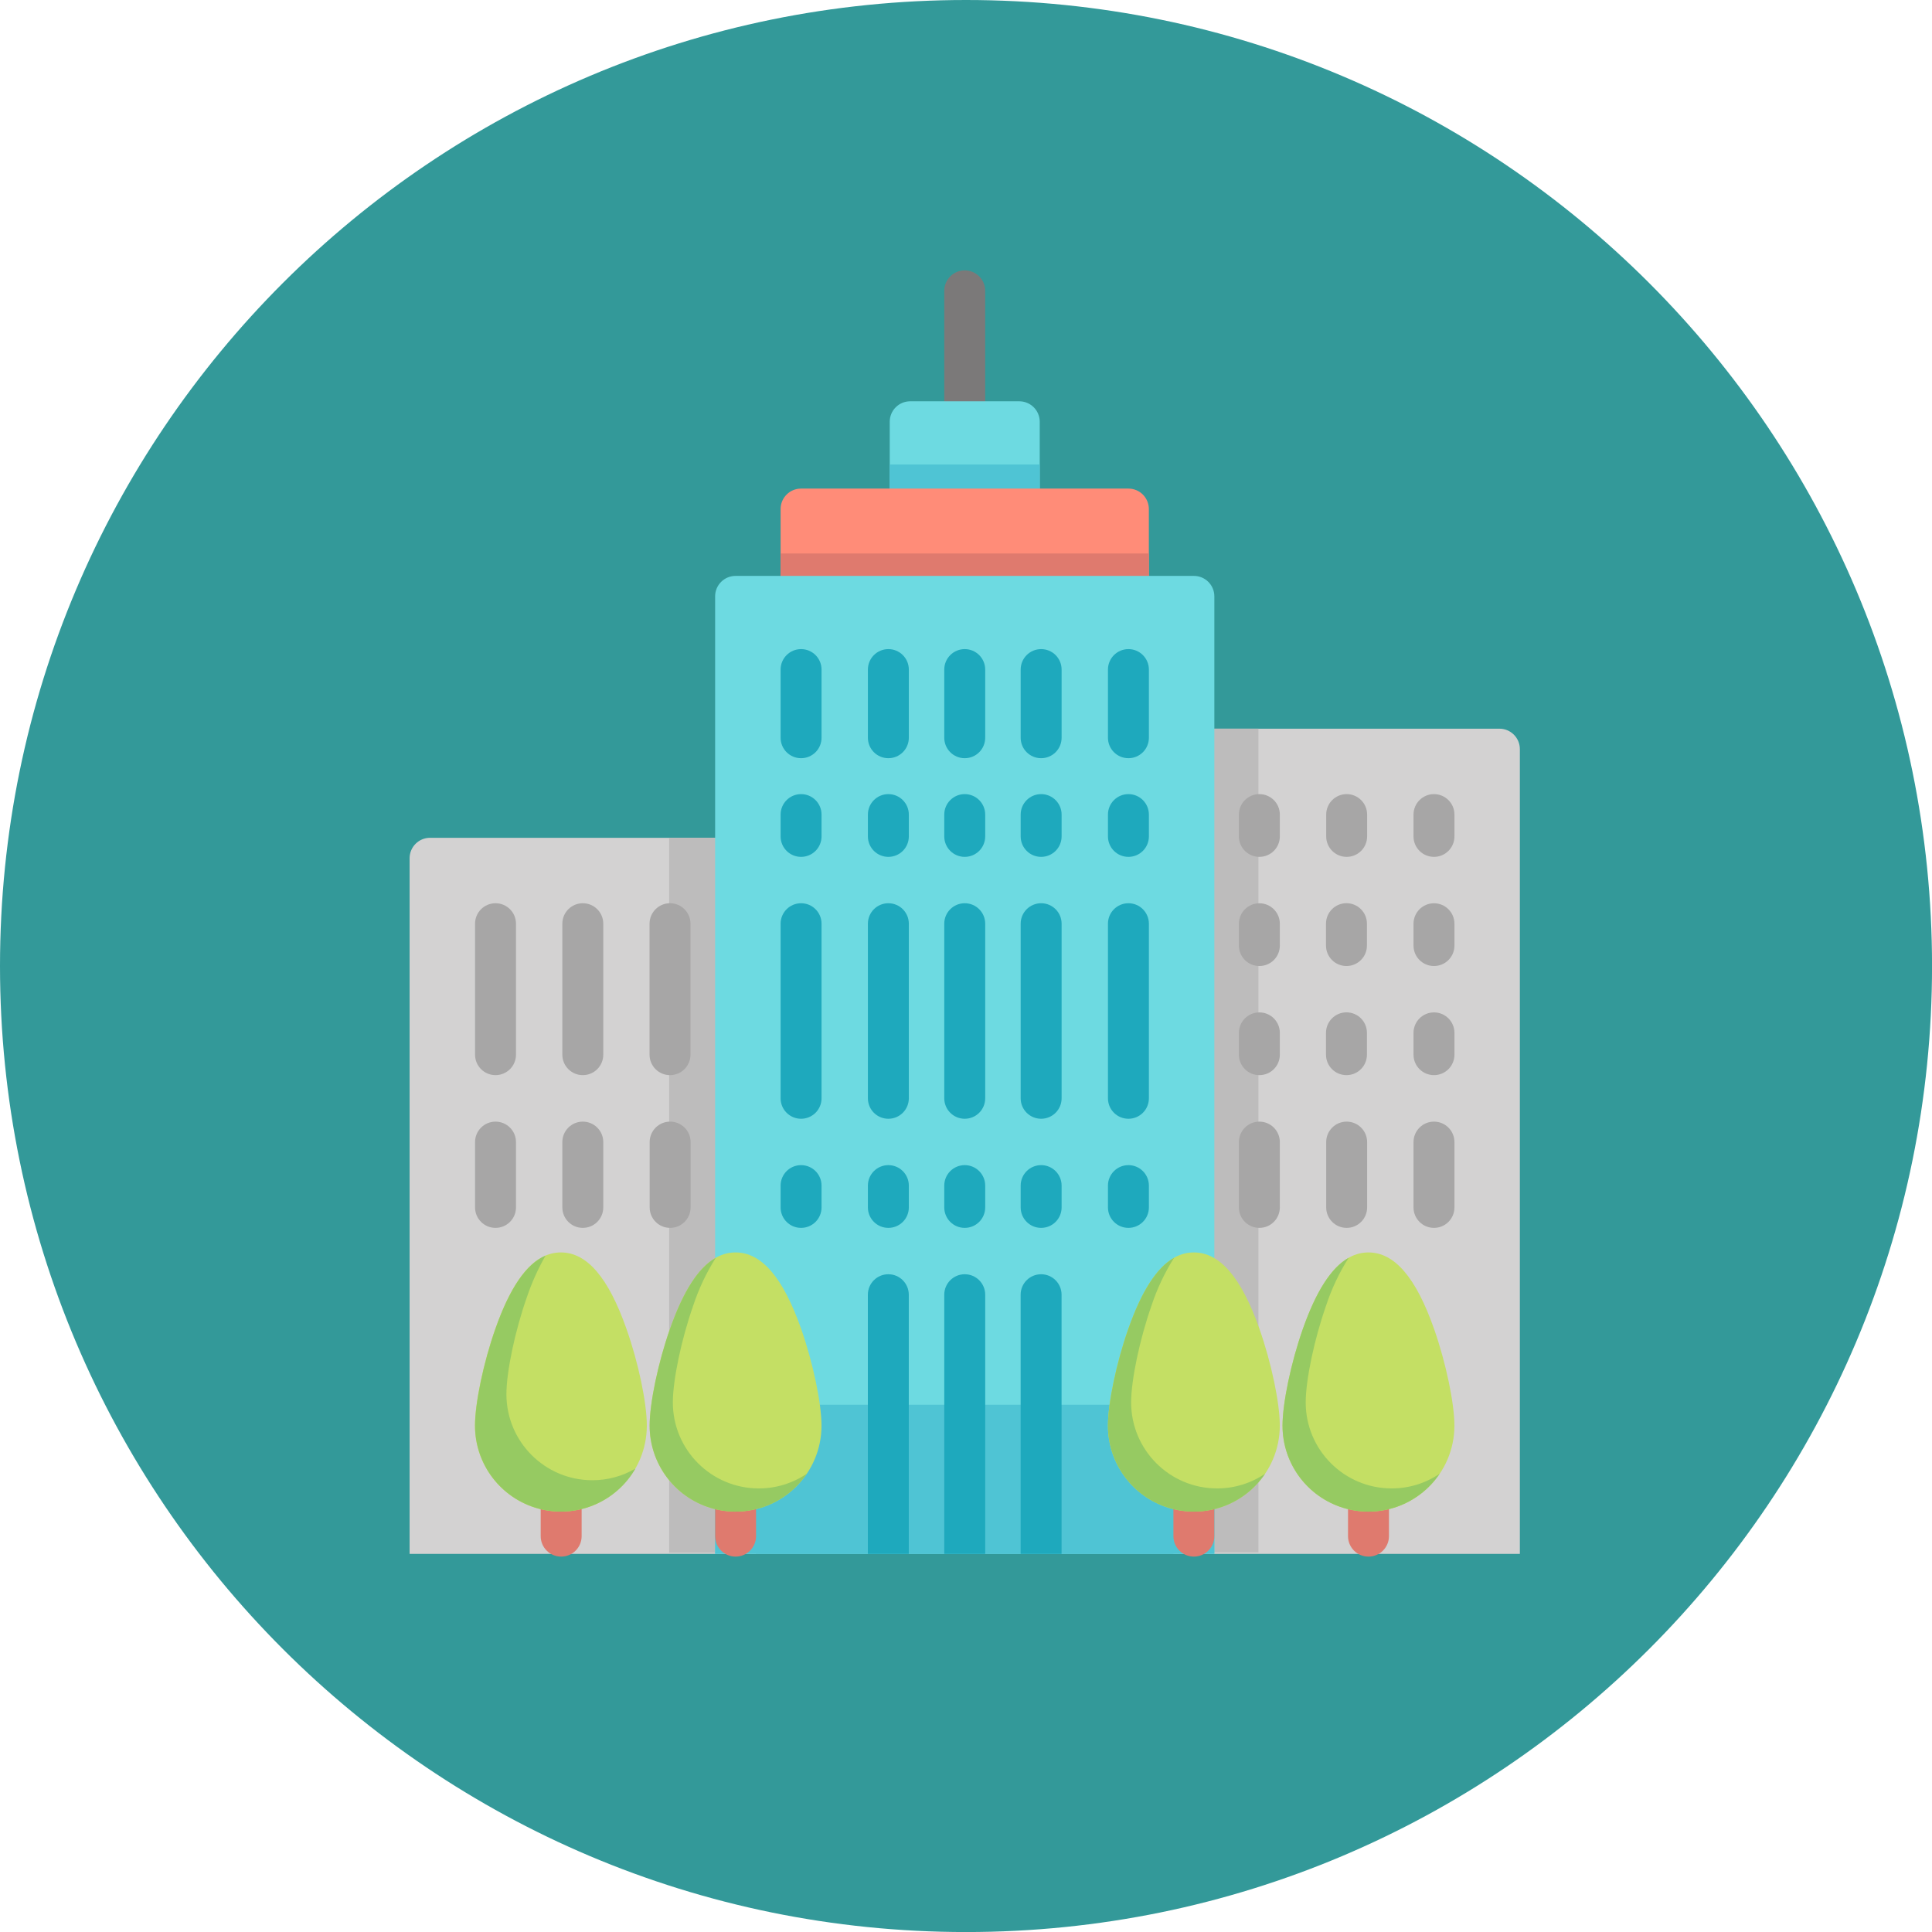
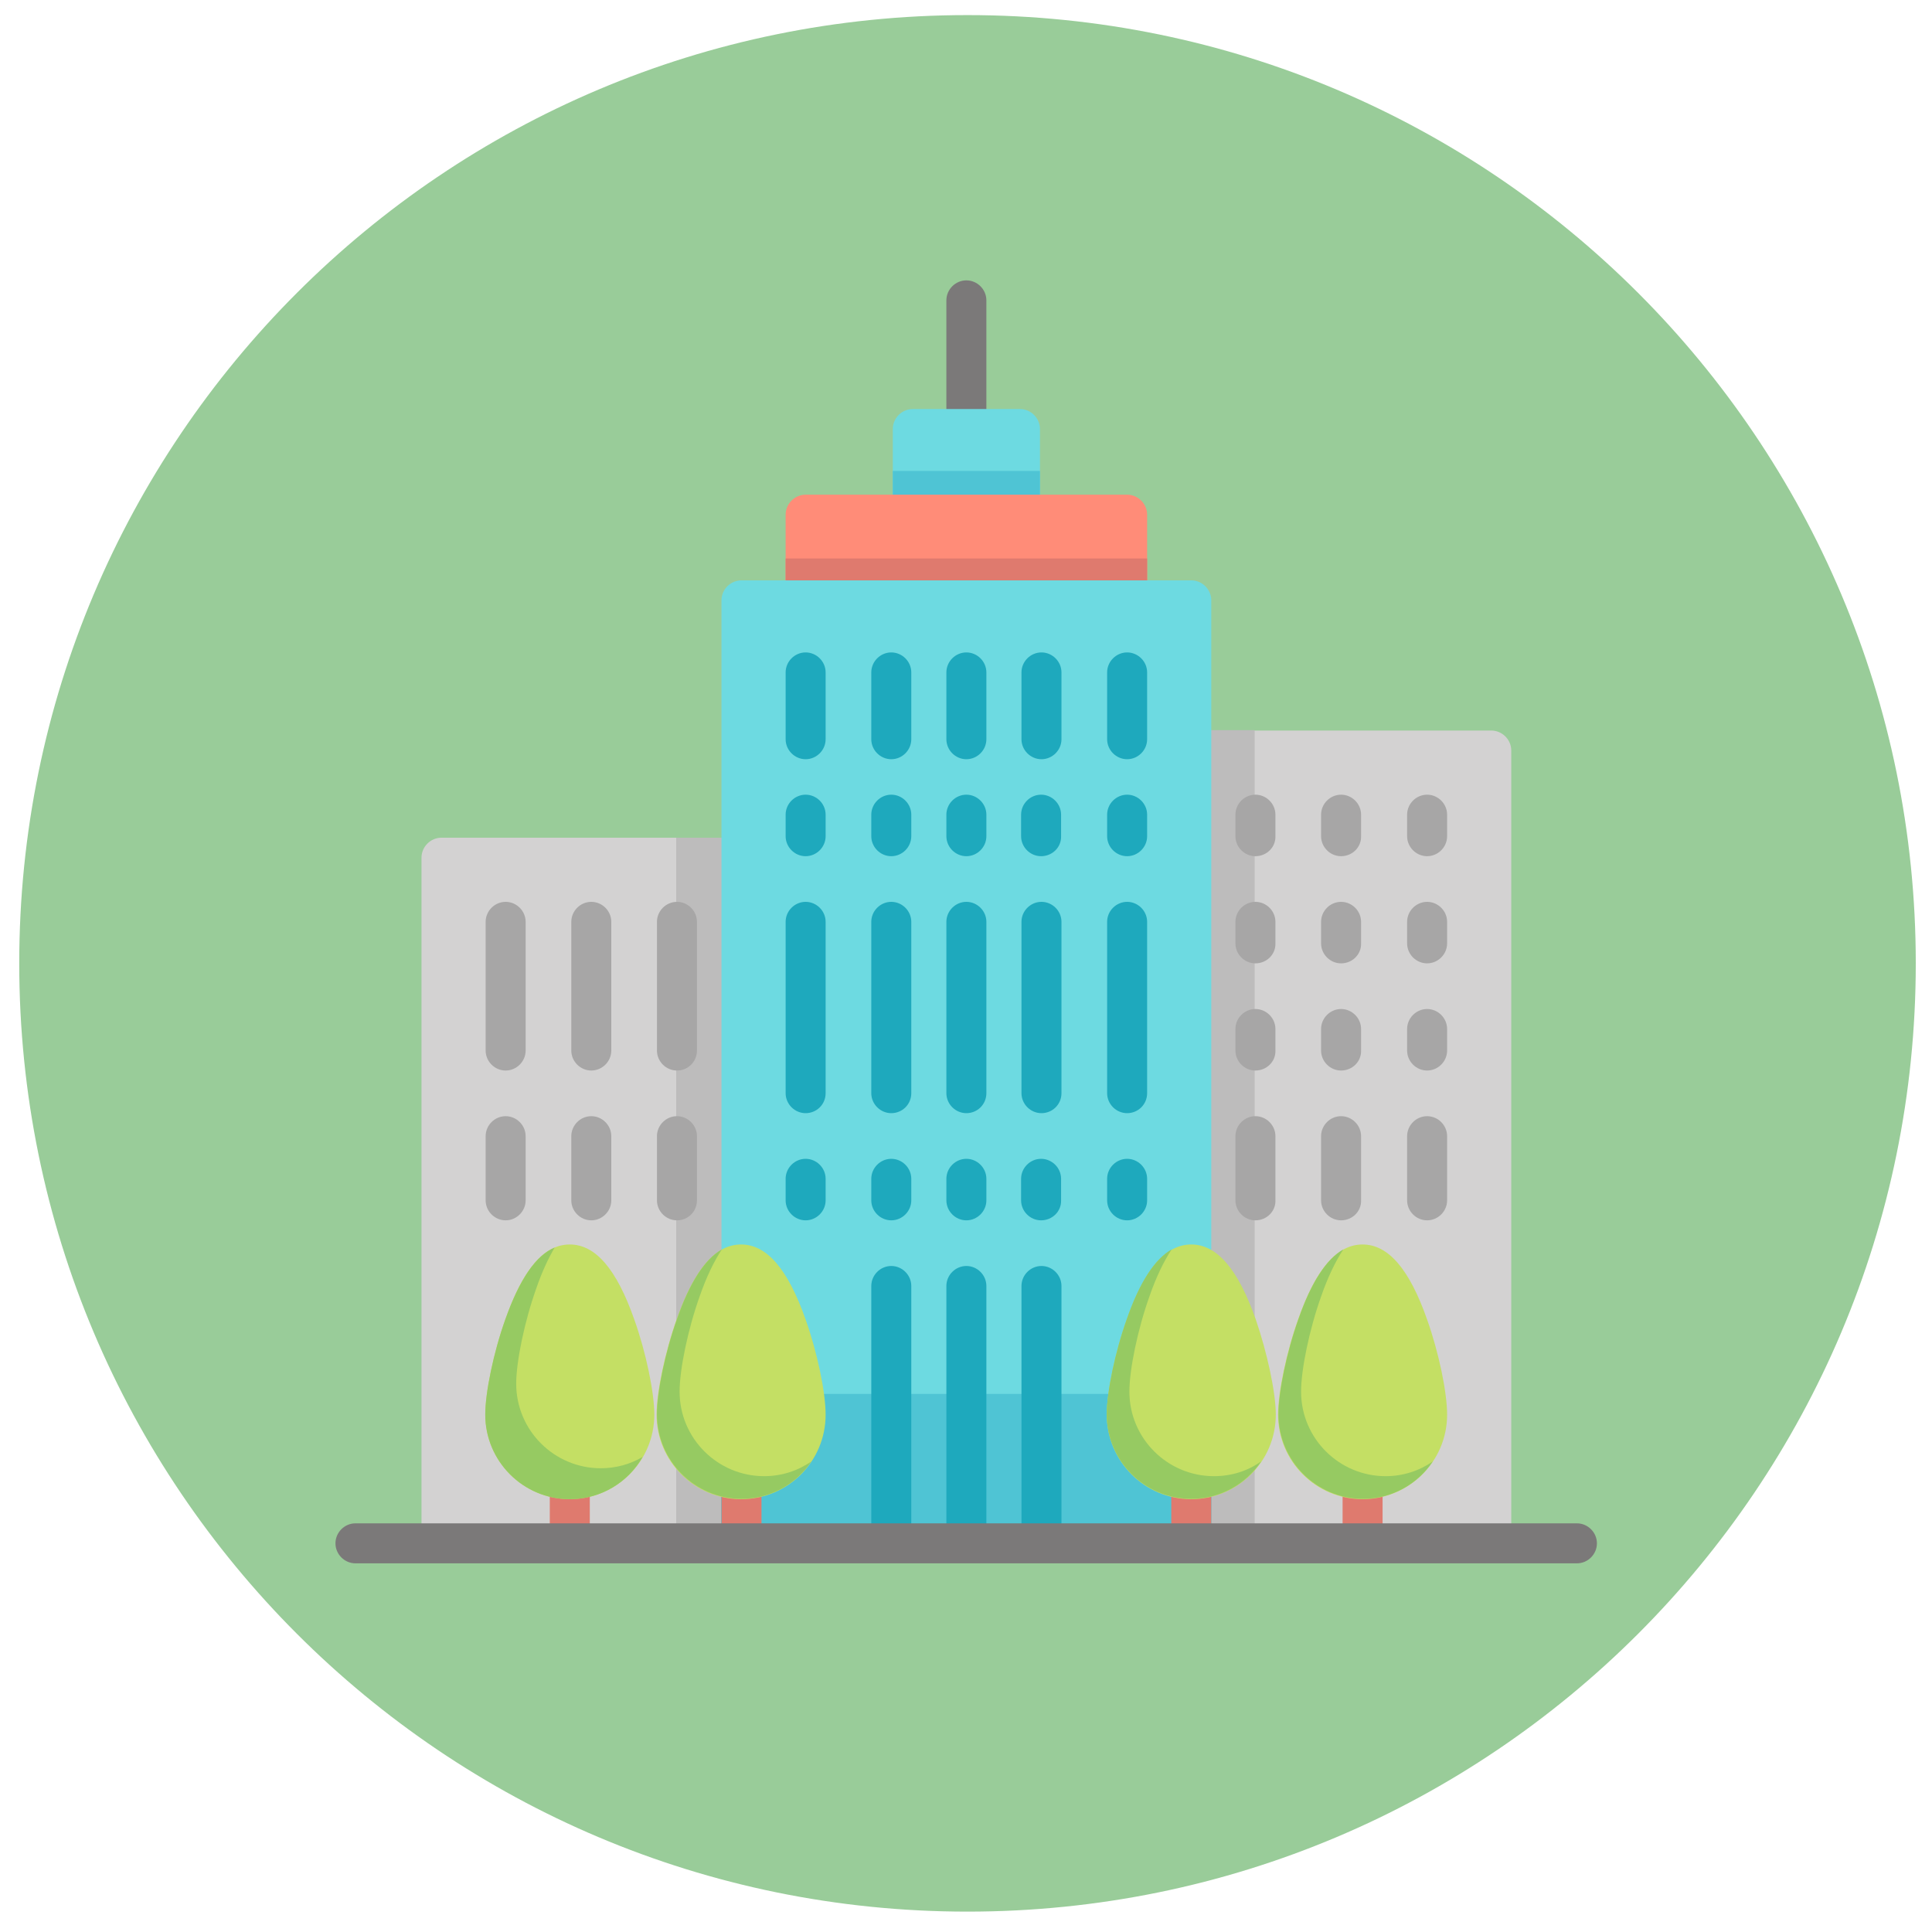
- <svg xmlns="http://www.w3.org/2000/svg" viewBox="0 0 502.67 502.67">
-   <defs>
-     <style>.cls-1{fill:#399;}.cls-2{fill:#d3d2d2;}.cls-3{fill:#bdbcbc;}.cls-4{fill:#a7a6a6;}.cls-5{fill:#7b7979;}.cls-6{fill:#6ddae1;}.cls-7{fill:#4fc4d4;}.cls-8{fill:#ff8c78;}.cls-9{fill:#df7a6e;}.cls-10{fill:#1ea9bd;}.cls-11{fill:#c4df64;}.cls-12{fill:#96ca62;}</style>
-   </defs>
-   <g id="Layer_2" data-name="Layer 2">
-     <g id="Layer_1-2" data-name="Layer 1">
-       <circle class="cls-1" cx="251.34" cy="251.34" r="251.34" />
-       <path class="cls-2" d="M196.71,223.3a5.32,5.32,0,0,0-5.32-5.32h-79.5a5.32,5.32,0,0,0-5.32,5.32v181h90.14Z" />
-       <path class="cls-3" d="M196.71,223.3a5.32,5.32,0,0,0-5.32-5.32H174.11v186h22.59Z" />
-       <path class="cls-4" d="M128.92,279.73a5.32,5.32,0,0,1-5.32-5.32V240.33a5.32,5.32,0,1,1,10.65,0V274.4A5.32,5.32,0,0,1,128.92,279.73Z" />
-       <path class="cls-4" d="M151.63,279.73a5.32,5.32,0,0,1-5.32-5.32V240.33a5.32,5.32,0,1,1,10.65,0V274.4A5.32,5.32,0,0,1,151.63,279.73Z" />
-       <path class="cls-4" d="M174.35,279.73A5.32,5.32,0,0,1,169,274.4V240.33a5.32,5.32,0,1,1,10.65,0V274.4A5.32,5.32,0,0,1,174.35,279.73Z" />
-       <path class="cls-4" d="M128.92,319.47a5.32,5.32,0,0,1-5.32-5.32v-17a5.32,5.32,0,0,1,10.65,0v17A5.32,5.32,0,0,1,128.92,319.47Z" />
-       <path class="cls-4" d="M151.63,319.47a5.32,5.32,0,0,1-5.32-5.32v-17a5.32,5.32,0,0,1,10.65,0v17A5.32,5.32,0,0,1,151.63,319.47Z" />
-       <path class="cls-4" d="M174.35,319.47a5.32,5.32,0,0,1-5.32-5.32v-17a5.32,5.32,0,0,1,10.65,0v17A5.32,5.32,0,0,1,174.35,319.47Z" />
-       <path class="cls-2" d="M395.44,194.91a5.32,5.32,0,0,0-5.32-5.32h-79.5a5.32,5.32,0,0,0-5.32,5.32V404.29h90.14Z" />
-       <path class="cls-3" d="M327.42,189.58h-16.8a5.32,5.32,0,0,0-5.32,5.32v209h22.12Z" />
-       <path class="cls-4" d="M327.66,319.47a5.32,5.32,0,0,1-5.32-5.32v-17a5.32,5.32,0,0,1,10.65,0v17A5.32,5.32,0,0,1,327.66,319.47Z" />
-       <path class="cls-4" d="M350.37,319.47a5.32,5.32,0,0,1-5.32-5.32v-17a5.32,5.32,0,0,1,10.65,0v17A5.32,5.32,0,0,1,350.37,319.47Z" />
-       <path class="cls-4" d="M373.09,319.47a5.32,5.32,0,0,1-5.32-5.32v-17a5.32,5.32,0,0,1,10.65,0v17A5.32,5.32,0,0,1,373.09,319.47Z" />
-       <path class="cls-4" d="M327.66,222.94a5.32,5.32,0,0,1-5.32-5.32v-5.68a5.32,5.32,0,1,1,10.65,0v5.68A5.32,5.32,0,0,1,327.66,222.94Z" />
-       <path class="cls-4" d="M350.37,222.94a5.32,5.32,0,0,1-5.32-5.32v-5.68a5.32,5.32,0,1,1,10.65,0v5.68A5.32,5.32,0,0,1,350.37,222.94Z" />
-       <path class="cls-4" d="M373.09,222.94a5.32,5.32,0,0,1-5.32-5.32v-5.68a5.32,5.32,0,1,1,10.65,0v5.68A5.32,5.32,0,0,1,373.09,222.94Z" />
-       <path class="cls-4" d="M327.66,251.34a5.32,5.32,0,0,1-5.32-5.32v-5.68a5.32,5.32,0,1,1,10.65,0V246A5.32,5.32,0,0,1,327.66,251.34Z" />
-       <path class="cls-4" d="M350.37,251.34A5.32,5.32,0,0,1,345,246v-5.68a5.32,5.32,0,1,1,10.65,0V246A5.32,5.32,0,0,1,350.37,251.34Z" />
-       <path class="cls-4" d="M373.09,251.34a5.32,5.32,0,0,1-5.32-5.32v-5.68a5.32,5.32,0,1,1,10.65,0V246A5.32,5.32,0,0,1,373.09,251.34Z" />
-       <path class="cls-4" d="M327.66,279.73a5.32,5.32,0,0,1-5.32-5.32v-5.68a5.32,5.32,0,0,1,10.65,0v5.68A5.32,5.32,0,0,1,327.66,279.73Z" />
-       <path class="cls-4" d="M350.37,279.73A5.32,5.32,0,0,1,345,274.4v-5.68a5.32,5.32,0,0,1,10.65,0v5.68A5.32,5.32,0,0,1,350.37,279.73Z" />
-       <path class="cls-4" d="M373.09,279.73a5.32,5.32,0,0,1-5.32-5.32v-5.68a5.32,5.32,0,0,1,10.65,0v5.68A5.32,5.32,0,0,1,373.09,279.73Z" />
-       <path class="cls-5" d="M251,115.06a5.32,5.32,0,0,1-5.32-5.32V75.67a5.32,5.32,0,1,1,10.65,0v34.07A5.32,5.32,0,0,1,251,115.06Z" />
-       <path class="cls-6" d="M265.2,104.41H236.81a5.32,5.32,0,0,0-5.32,5.32v28.39a5.32,5.32,0,0,0,5.32,5.32H265.2a5.32,5.32,0,0,0,5.32-5.32V109.74A5.32,5.32,0,0,0,265.2,104.41Z" />
-       <path class="cls-7" d="M231.48,120.85v17.27a5.32,5.32,0,0,0,5.32,5.32H265.2a5.32,5.32,0,0,0,5.32-5.32V120.85Z" />
-       <path class="cls-8" d="M293.59,127.12H208.42a5.32,5.32,0,0,0-5.32,5.32v34.07a5.32,5.32,0,0,0,5.32,5.32h85.17a5.32,5.32,0,0,0,5.32-5.32V132.45A5.32,5.32,0,0,0,293.59,127.12Z" />
-       <path class="cls-9" d="M203.09,144v22.48a5.32,5.32,0,0,0,5.32,5.32h85.17a5.32,5.32,0,0,0,5.32-5.32V144Z" />
-       <path class="cls-6" d="M315.95,155.16a5.32,5.32,0,0,0-5.32-5.32H191.38a5.32,5.32,0,0,0-5.32,5.32V404.29H315.95V155.16Z" />
-       <rect class="cls-7" x="186.06" y="365.49" width="129.89" height="38.8" />
-       <path class="cls-10" d="M251,319.47a5.32,5.32,0,0,1-5.32-5.32v-5.68a5.32,5.32,0,0,1,10.65,0v5.68A5.32,5.32,0,0,1,251,319.47Z" />
-       <path class="cls-10" d="M231.13,319.47a5.32,5.32,0,0,1-5.32-5.32v-5.68a5.32,5.32,0,0,1,10.65,0v5.68A5.32,5.32,0,0,1,231.13,319.47Z" />
-       <path class="cls-10" d="M270.88,319.47a5.32,5.32,0,0,1-5.32-5.32v-5.68a5.32,5.32,0,0,1,10.65,0v5.68A5.32,5.32,0,0,1,270.88,319.47Z" />
-       <path class="cls-10" d="M208.42,319.47a5.32,5.32,0,0,1-5.32-5.32v-5.68a5.32,5.32,0,0,1,10.65,0v5.68A5.32,5.32,0,0,1,208.42,319.47Z" />
-       <path class="cls-10" d="M293.59,319.47a5.32,5.32,0,0,1-5.32-5.32v-5.68a5.32,5.32,0,0,1,10.65,0v5.68A5.32,5.32,0,0,1,293.59,319.47Z" />
-       <path class="cls-10" d="M251,197.27a5.32,5.32,0,0,1-5.32-5.32V174.21a5.32,5.32,0,0,1,10.65,0v17.74A5.32,5.32,0,0,1,251,197.27Z" />
-       <path class="cls-10" d="M231.13,197.27a5.32,5.32,0,0,1-5.32-5.32V174.21a5.32,5.32,0,0,1,10.65,0v17.74A5.32,5.32,0,0,1,231.13,197.27Z" />
-       <path class="cls-10" d="M270.88,197.27a5.32,5.32,0,0,1-5.32-5.32V174.21a5.32,5.32,0,0,1,10.65,0v17.74A5.32,5.32,0,0,1,270.88,197.27Z" />
-       <path class="cls-10" d="M208.42,197.27a5.32,5.32,0,0,1-5.32-5.32V174.21a5.32,5.32,0,0,1,10.65,0v17.74A5.32,5.32,0,0,1,208.42,197.27Z" />
-       <path class="cls-10" d="M293.59,197.27a5.32,5.32,0,0,1-5.32-5.32V174.21a5.32,5.32,0,0,1,10.65,0v17.74A5.32,5.32,0,0,1,293.59,197.27Z" />
-       <path class="cls-10" d="M251,222.94a5.32,5.32,0,0,1-5.32-5.32v-5.68a5.32,5.32,0,1,1,10.65,0v5.68A5.32,5.32,0,0,1,251,222.94Z" />
-       <path class="cls-10" d="M231.13,222.94a5.32,5.32,0,0,1-5.32-5.32v-5.68a5.32,5.32,0,1,1,10.65,0v5.68A5.32,5.32,0,0,1,231.13,222.94Z" />
-       <path class="cls-10" d="M270.88,222.94a5.32,5.32,0,0,1-5.32-5.32v-5.68a5.32,5.32,0,1,1,10.65,0v5.68A5.32,5.32,0,0,1,270.88,222.94Z" />
-       <path class="cls-10" d="M208.42,222.94a5.32,5.32,0,0,1-5.32-5.32v-5.68a5.32,5.32,0,1,1,10.65,0v5.68A5.32,5.32,0,0,1,208.42,222.94Z" />
-       <path class="cls-10" d="M293.59,222.94a5.32,5.32,0,0,1-5.32-5.32v-5.68a5.32,5.32,0,1,1,10.65,0v5.68A5.32,5.32,0,0,1,293.59,222.94Z" />
-       <path class="cls-10" d="M251,291.08a5.32,5.32,0,0,1-5.32-5.32V240.33a5.32,5.32,0,1,1,10.65,0v45.42A5.32,5.32,0,0,1,251,291.08Z" />
-       <path class="cls-10" d="M231.13,291.08a5.32,5.32,0,0,1-5.32-5.32V240.33a5.32,5.32,0,1,1,10.65,0v45.42A5.32,5.32,0,0,1,231.13,291.08Z" />
-       <path class="cls-10" d="M270.88,291.08a5.32,5.32,0,0,1-5.32-5.32V240.33a5.32,5.32,0,1,1,10.65,0v45.42A5.32,5.32,0,0,1,270.88,291.08Z" />
-       <path class="cls-10" d="M208.42,291.08a5.32,5.32,0,0,1-5.32-5.32V240.33a5.32,5.32,0,1,1,10.65,0v45.42A5.32,5.32,0,0,1,208.42,291.08Z" />
-       <path class="cls-10" d="M293.59,291.08a5.32,5.32,0,0,1-5.32-5.32V240.33a5.32,5.32,0,1,1,10.65,0v45.42A5.32,5.32,0,0,1,293.59,291.08Z" />
-       <path class="cls-10" d="M256.33,336.86a5.32,5.32,0,0,0-10.65,0v67.43h10.65V336.86Z" />
-       <path class="cls-10" d="M236.45,336.86a5.32,5.32,0,0,0-10.65,0v67.43h10.65V336.86Z" />
-       <path class="cls-10" d="M276.2,336.86a5.32,5.32,0,0,0-10.65,0v67.43H276.2V336.86Z" />
-       <path class="cls-9" d="M146,405a5.32,5.32,0,0,1-5.32-5.32V377a5.32,5.32,0,0,1,10.65,0v22.71A5.32,5.32,0,0,1,146,405Z" />
-       <path class="cls-11" d="M163,345.76c-4.71-13.39-10.29-19.9-17.07-19.9s-12.35,6.51-17.07,19.9c-3.07,8.71-5.29,19.3-5.29,25.17a22.36,22.36,0,0,0,44.72,0C168.31,365.06,166.09,354.48,163,345.76Z" />
-       <path class="cls-12" d="M154.12,385.13a22.38,22.38,0,0,1-22.36-22.36c0-5.87,2.23-16.46,5.29-25.17a61.43,61.43,0,0,1,4.9-10.92c-5,2.13-9.31,8.42-13.06,19.08-3.07,8.71-5.29,19.3-5.29,25.17a22.35,22.35,0,0,0,41.71,11.18A22.21,22.21,0,0,1,154.12,385.13Z" />
-       <path class="cls-9" d="M191.38,405a5.32,5.32,0,0,1-5.32-5.32V377a5.32,5.32,0,0,1,10.65,0v22.71A5.32,5.32,0,0,1,191.38,405Z" />
-       <path class="cls-11" d="M208.45,345.76c-4.71-13.39-10.29-19.9-17.07-19.9s-12.35,6.51-17.07,19.9c-3.07,8.71-5.29,19.3-5.29,25.17a22.36,22.36,0,0,0,44.72,0C213.74,365.06,211.51,354.48,208.45,345.76Z" />
-       <path class="cls-12" d="M197.42,387.26a22.38,22.38,0,0,1-22.36-22.36c0-5.87,2.23-16.46,5.29-25.17a56.16,56.16,0,0,1,5.89-12.48c-4.53,2.56-8.46,8.68-11.92,18.51-3.07,8.71-5.29,19.3-5.29,25.17a22.35,22.35,0,0,0,40.89,12.5A22.23,22.23,0,0,1,197.42,387.26Z" />
-       <path class="cls-9" d="M310.62,405a5.32,5.32,0,0,1-5.32-5.32V377a5.32,5.32,0,0,1,10.65,0v22.71A5.32,5.32,0,0,1,310.62,405Z" />
-       <path class="cls-11" d="M327.69,345.76c-4.71-13.39-10.29-19.9-17.07-19.9s-12.35,6.51-17.07,19.9c-3.07,8.71-5.29,19.3-5.29,25.17a22.36,22.36,0,0,0,44.72,0C333,365.06,330.76,354.48,327.69,345.76Z" />
-       <path class="cls-12" d="M316.66,387.26A22.38,22.38,0,0,1,294.3,364.9c0-5.87,2.23-16.46,5.29-25.17a56.16,56.16,0,0,1,5.89-12.48c-4.53,2.56-8.46,8.68-11.92,18.51-3.07,8.71-5.29,19.3-5.29,25.17a22.35,22.35,0,0,0,40.89,12.5A22.23,22.23,0,0,1,316.66,387.26Z" />
-       <path class="cls-9" d="M356.05,405a5.32,5.32,0,0,1-5.32-5.32V377a5.32,5.32,0,0,1,10.65,0v22.71A5.32,5.32,0,0,1,356.05,405Z" />
-       <path class="cls-11" d="M373.12,345.76c-4.71-13.39-10.29-19.9-17.07-19.9s-12.35,6.51-17.07,19.9c-3.07,8.71-5.29,19.3-5.29,25.17a22.36,22.36,0,1,0,44.72,0C378.41,365.06,376.18,354.48,373.12,345.76Z" />
-       <path class="cls-12" d="M362.08,387.26a22.38,22.38,0,0,1-22.36-22.36c0-5.87,2.23-16.46,5.29-25.17a56.16,56.16,0,0,1,5.89-12.48c-4.53,2.56-8.46,8.68-11.92,18.51-3.07,8.71-5.29,19.3-5.29,25.17a22.35,22.35,0,0,0,40.89,12.5A22.23,22.23,0,0,1,362.08,387.26Z" />
-     </g>
+ <svg xmlns="http://www.w3.org/2000/svg" version="1.1" id="Layer_1" x="0px" y="0px" viewBox="0 0 512 512" style="enable-background:new 0 0 512 512;" xml:space="preserve">
+   <style type="text/css">
+ 	.st0{fill:#99CC99;}
+ 	.st1{fill:#D3D2D2;}
+ 	.st2{fill:#BDBCBC;}
+ 	.st3{fill:#A7A6A6;}
+ 	.st4{fill:#7B7979;}
+ 	.st5{fill:#6DDAE1;}
+ 	.st6{fill:#4FC4D4;}
+ 	.st7{fill:#FF8C78;}
+ 	.st8{fill:#DF7A6E;}
+ 	.st9{fill:#1EA9BD;}
+ 	.st10{fill:#C4DF64;}
+ 	.st11{fill:#96CA62;}
+ </style>
+   <circle class="st0" cx="256.4" cy="255.3" r="251.3" />
+   <path class="st1" d="M201.8,227.3c0-2.9-2.4-5.3-5.3-5.3H117c-2.9,0-5.3,2.4-5.3,5.3v181h90.1V227.3z" />
+   <path class="st2" d="M201.8,227.3c0-2.9-2.4-5.3-5.3-5.3h-17.3v186h22.6V227.3z" />
+   <g>
+     <path class="st3" d="M134,283.7c-2.9,0-5.3-2.4-5.3-5.3v-34.1c0-2.9,2.4-5.3,5.3-5.3c2.9,0,5.3,2.4,5.3,5.3v34.1   C139.3,281.3,136.9,283.7,134,283.7z" />
+     <path class="st3" d="M156.7,283.7c-2.9,0-5.3-2.4-5.3-5.3v-34.1c0-2.9,2.4-5.3,5.3-5.3c2.9,0,5.3,2.4,5.3,5.3v34.1   C162,281.3,159.6,283.7,156.7,283.7z" />
+     <path class="st3" d="M179.4,283.7c-2.9,0-5.3-2.4-5.3-5.3v-34.1c0-2.9,2.4-5.3,5.3-5.3c2.9,0,5.3,2.4,5.3,5.3v34.1   C184.7,281.3,182.4,283.7,179.4,283.7z" />
+     <path class="st3" d="M134,323.4c-2.9,0-5.3-2.4-5.3-5.3v-17c0-2.9,2.4-5.3,5.3-5.3c2.9,0,5.3,2.4,5.3,5.3v17   C139.3,321,136.9,323.4,134,323.4z" />
+     <path class="st3" d="M156.7,323.4c-2.9,0-5.3-2.4-5.3-5.3v-17c0-2.9,2.4-5.3,5.3-5.3c2.9,0,5.3,2.4,5.3,5.3v17   C162,321,159.6,323.4,156.7,323.4z" />
+     <path class="st3" d="M179.4,323.4c-2.9,0-5.3-2.4-5.3-5.3v-17c0-2.9,2.4-5.3,5.3-5.3c2.9,0,5.3,2.4,5.3,5.3v17   C184.7,321,182.4,323.4,179.4,323.4z" />
  </g>
+   <path class="st1" d="M400.5,198.9c0-2.9-2.4-5.3-5.3-5.3h-79.5c-2.9,0-5.3,2.4-5.3,5.3v209.4h90.1V198.9z" />
+   <path class="st2" d="M332.5,193.5h-16.8c-2.9,0-5.3,2.4-5.3,5.3v209h22.1V193.5z" />
+   <g>
+     <path class="st3" d="M332.7,323.4c-2.9,0-5.3-2.4-5.3-5.3v-17c0-2.9,2.4-5.3,5.3-5.3c2.9,0,5.3,2.4,5.3,5.3v17   C338.1,321,335.7,323.4,332.7,323.4z" />
+     <path class="st3" d="M355.4,323.4c-2.9,0-5.3-2.4-5.3-5.3v-17c0-2.9,2.4-5.3,5.3-5.3s5.3,2.4,5.3,5.3v17   C360.8,321,358.4,323.4,355.4,323.4z" />
+     <path class="st3" d="M378.2,323.4c-2.9,0-5.3-2.4-5.3-5.3v-17c0-2.9,2.4-5.3,5.3-5.3s5.3,2.4,5.3,5.3v17   C383.5,321,381.1,323.4,378.2,323.4z" />
+     <path class="st3" d="M332.7,226.9c-2.9,0-5.3-2.4-5.3-5.3v-5.7c0-2.9,2.4-5.3,5.3-5.3c2.9,0,5.3,2.4,5.3,5.3v5.7   C338.1,224.5,335.7,226.9,332.7,226.9z" />
+     <path class="st3" d="M355.4,226.9c-2.9,0-5.3-2.4-5.3-5.3v-5.7c0-2.9,2.4-5.3,5.3-5.3s5.3,2.4,5.3,5.3v5.7   C360.8,224.5,358.4,226.9,355.4,226.9z" />
+     <path class="st3" d="M378.2,226.9c-2.9,0-5.3-2.4-5.3-5.3v-5.7c0-2.9,2.4-5.3,5.3-5.3s5.3,2.4,5.3,5.3v5.7   C383.5,224.5,381.1,226.9,378.2,226.9z" />
+     <path class="st3" d="M332.7,255.3c-2.9,0-5.3-2.4-5.3-5.3v-5.7c0-2.9,2.4-5.3,5.3-5.3c2.9,0,5.3,2.4,5.3,5.3v5.7   C338.1,252.9,335.7,255.3,332.7,255.3z" />
+     <path class="st3" d="M355.4,255.3c-2.9,0-5.3-2.4-5.3-5.3v-5.7c0-2.9,2.4-5.3,5.3-5.3s5.3,2.4,5.3,5.3v5.7   C360.8,252.9,358.4,255.3,355.4,255.3z" />
+     <path class="st3" d="M378.2,255.3c-2.9,0-5.3-2.4-5.3-5.3v-5.7c0-2.9,2.4-5.3,5.3-5.3s5.3,2.4,5.3,5.3v5.7   C383.5,252.9,381.1,255.3,378.2,255.3z" />
+     <path class="st3" d="M332.7,283.7c-2.9,0-5.3-2.4-5.3-5.3v-5.7c0-2.9,2.4-5.3,5.3-5.3c2.9,0,5.3,2.4,5.3,5.3v5.7   C338.1,281.3,335.7,283.7,332.7,283.7z" />
+     <path class="st3" d="M355.4,283.7c-2.9,0-5.3-2.4-5.3-5.3v-5.7c0-2.9,2.4-5.3,5.3-5.3s5.3,2.4,5.3,5.3v5.7   C360.8,281.3,358.4,283.7,355.4,283.7z" />
+     <path class="st3" d="M378.2,283.7c-2.9,0-5.3-2.4-5.3-5.3v-5.7c0-2.9,2.4-5.3,5.3-5.3s5.3,2.4,5.3,5.3v5.7   C383.5,281.3,381.1,283.7,378.2,283.7z" />
+   </g>
+   <path class="st4" d="M256.1,119c-2.9,0-5.3-2.4-5.3-5.3V79.6c0-2.9,2.4-5.3,5.3-5.3c2.9,0,5.3,2.4,5.3,5.3v34.1  C261.4,116.6,259,119,256.1,119z" />
+   <path class="st5" d="M270.3,108.4h-28.4c-2.9,0-5.3,2.4-5.3,5.3v28.4c0,2.9,2.4,5.3,5.3,5.3h28.4c2.9,0,5.3-2.4,5.3-5.3v-28.4  C275.6,110.8,273.2,108.4,270.3,108.4z" />
+   <path class="st6" d="M236.6,124.8v17.3c0,2.9,2.4,5.3,5.3,5.3h28.4c2.9,0,5.3-2.4,5.3-5.3v-17.3H236.6z" />
+   <path class="st7" d="M298.7,131.1h-85.2c-2.9,0-5.3,2.4-5.3,5.3v34.1c0,2.9,2.4,5.3,5.3,5.3h85.2c2.9,0,5.3-2.4,5.3-5.3v-34.1  C304,133.5,301.6,131.1,298.7,131.1z" />
+   <path class="st8" d="M208.2,148v22.5c0,2.9,2.4,5.3,5.3,5.3h85.2c2.9,0,5.3-2.4,5.3-5.3V148C304,148,208.2,148,208.2,148z" />
+   <path class="st5" d="M321,159.1c0-2.9-2.4-5.3-5.3-5.3H196.5c-2.9,0-5.3,2.4-5.3,5.3v249.1H321L321,159.1L321,159.1z" />
+   <rect x="191.1" y="369.4" class="st6" width="129.9" height="38.8" />
+   <g>
+     <path class="st9" d="M256.1,323.4c-2.9,0-5.3-2.4-5.3-5.3v-5.7c0-2.9,2.4-5.3,5.3-5.3c2.9,0,5.3,2.4,5.3,5.3v5.7   C261.4,321,259,323.4,256.1,323.4z" />
+     <path class="st9" d="M236.2,323.4c-2.9,0-5.3-2.4-5.3-5.3v-5.7c0-2.9,2.4-5.3,5.3-5.3c2.9,0,5.3,2.4,5.3,5.3v5.7   C241.5,321,239.1,323.4,236.2,323.4z" />
+     <path class="st9" d="M275.9,323.4c-2.9,0-5.3-2.4-5.3-5.3v-5.7c0-2.9,2.4-5.3,5.3-5.3s5.3,2.4,5.3,5.3v5.7   C281.3,321,278.9,323.4,275.9,323.4z" />
+     <path class="st9" d="M213.5,323.4c-2.9,0-5.3-2.4-5.3-5.3v-5.7c0-2.9,2.4-5.3,5.3-5.3s5.3,2.4,5.3,5.3v5.7   C218.8,321,216.4,323.4,213.5,323.4z" />
+     <path class="st9" d="M298.7,323.4c-2.9,0-5.3-2.4-5.3-5.3v-5.7c0-2.9,2.4-5.3,5.3-5.3c2.9,0,5.3,2.4,5.3,5.3v5.7   C304,321,301.6,323.4,298.7,323.4z" />
+     <path class="st9" d="M256.1,201.2c-2.9,0-5.3-2.4-5.3-5.3v-17.7c0-2.9,2.4-5.3,5.3-5.3c2.9,0,5.3,2.4,5.3,5.3v17.7   C261.4,198.8,259,201.2,256.1,201.2z" />
+     <path class="st9" d="M236.2,201.2c-2.9,0-5.3-2.4-5.3-5.3v-17.7c0-2.9,2.4-5.3,5.3-5.3c2.9,0,5.3,2.4,5.3,5.3v17.7   C241.5,198.8,239.1,201.2,236.2,201.2z" />
+     <path class="st9" d="M276,201.2c-2.9,0-5.3-2.4-5.3-5.3v-17.7c0-2.9,2.4-5.3,5.3-5.3c2.9,0,5.3,2.4,5.3,5.3v17.7   C281.3,198.8,278.9,201.2,276,201.2z" />
+     <path class="st9" d="M213.5,201.2c-2.9,0-5.3-2.4-5.3-5.3v-17.7c0-2.9,2.4-5.3,5.3-5.3c2.9,0,5.3,2.4,5.3,5.3v17.7   C218.8,198.8,216.4,201.2,213.5,201.2z" />
+     <path class="st9" d="M298.7,201.2c-2.9,0-5.3-2.4-5.3-5.3v-17.7c0-2.9,2.4-5.3,5.3-5.3s5.3,2.4,5.3,5.3v17.7   C304,198.8,301.6,201.2,298.7,201.2z" />
+     <path class="st9" d="M256.1,226.9c-2.9,0-5.3-2.4-5.3-5.3v-5.7c0-2.9,2.4-5.3,5.3-5.3c2.9,0,5.3,2.4,5.3,5.3v5.7   C261.4,224.5,259,226.9,256.1,226.9z" />
+     <path class="st9" d="M236.2,226.9c-2.9,0-5.3-2.4-5.3-5.3v-5.7c0-2.9,2.4-5.3,5.3-5.3c2.9,0,5.3,2.4,5.3,5.3v5.7   C241.5,224.5,239.1,226.9,236.2,226.9z" />
+     <path class="st9" d="M275.9,226.9c-2.9,0-5.3-2.4-5.3-5.3v-5.7c0-2.9,2.4-5.3,5.3-5.3s5.3,2.4,5.3,5.3v5.7   C281.3,224.5,278.9,226.9,275.9,226.9z" />
+     <path class="st9" d="M213.5,226.9c-2.9,0-5.3-2.4-5.3-5.3v-5.7c0-2.9,2.4-5.3,5.3-5.3s5.3,2.4,5.3,5.3v5.7   C218.8,224.5,216.4,226.9,213.5,226.9z" />
+     <path class="st9" d="M298.7,226.9c-2.9,0-5.3-2.4-5.3-5.3v-5.7c0-2.9,2.4-5.3,5.3-5.3c2.9,0,5.3,2.4,5.3,5.3v5.7   C304,224.5,301.6,226.9,298.7,226.9z" />
+     <path class="st9" d="M256.1,295c-2.9,0-5.3-2.4-5.3-5.3v-45.4c0-2.9,2.4-5.3,5.3-5.3c2.9,0,5.3,2.4,5.3,5.3v45.4   C261.4,292.7,259,295,256.1,295z" />
+     <path class="st9" d="M236.2,295c-2.9,0-5.3-2.4-5.3-5.3v-45.4c0-2.9,2.4-5.3,5.3-5.3c2.9,0,5.3,2.4,5.3,5.3v45.4   C241.5,292.7,239.1,295,236.2,295z" />
+     <path class="st9" d="M276,295c-2.9,0-5.3-2.4-5.3-5.3v-45.4c0-2.9,2.4-5.3,5.3-5.3s5.3,2.4,5.3,5.3v45.4   C281.3,292.7,278.9,295,276,295z" />
+     <path class="st9" d="M213.5,295c-2.9,0-5.3-2.4-5.3-5.3v-45.4c0-2.9,2.4-5.3,5.3-5.3c2.9,0,5.3,2.4,5.3,5.3v45.4   C218.8,292.7,216.4,295,213.5,295z" />
+     <path class="st9" d="M298.7,295c-2.9,0-5.3-2.4-5.3-5.3v-45.4c0-2.9,2.4-5.3,5.3-5.3s5.3,2.4,5.3,5.3v45.4   C304,292.7,301.6,295,298.7,295z" />
+     <path class="st9" d="M261.4,340.8c0-2.9-2.4-5.3-5.3-5.3c-2.9,0-5.3,2.4-5.3,5.3v67.4h10.6L261.4,340.8L261.4,340.8z" />
+     <path class="st9" d="M241.5,340.8c0-2.9-2.4-5.3-5.3-5.3c-2.9,0-5.3,2.4-5.3,5.3v67.4h10.6L241.5,340.8L241.5,340.8z" />
+     <path class="st9" d="M281.3,340.8c0-2.9-2.4-5.3-5.3-5.3s-5.3,2.4-5.3,5.3v67.4h10.6L281.3,340.8L281.3,340.8z" />
+   </g>
+   <path class="st8" d="M151,409c-2.9,0-5.3-2.4-5.3-5.3v-22.7c0-2.9,2.4-5.3,5.3-5.3c2.9,0,5.3,2.4,5.3,5.3v22.7  C156.4,406.6,154,409,151,409z" />
+   <path class="st10" d="M168.1,349.7c-4.7-13.4-10.3-19.9-17.1-19.9s-12.4,6.5-17.1,19.9c-3.1,8.7-5.3,19.3-5.3,25.2  c0,12.3,10,22.4,22.4,22.4c12.3,0,22.4-10,22.4-22.4C173.4,369,171.2,358.4,168.1,349.7z" />
+   <path class="st11" d="M159.2,389.1c-12.3,0-22.4-10-22.4-22.4c0-5.9,2.2-16.5,5.3-25.2c1.5-4.4,3.2-8,4.9-10.9  c-5,2.1-9.3,8.4-13.1,19.1c-3.1,8.7-5.3,19.3-5.3,25.2c0,12.3,10,22.4,22.4,22.4c8.3,0,15.5-4.5,19.3-11.2  C167.1,388,163.3,389.1,159.2,389.1z" />
+   <path class="st8" d="M196.5,409c-2.9,0-5.3-2.4-5.3-5.3v-22.7c0-2.9,2.4-5.3,5.3-5.3c2.9,0,5.3,2.4,5.3,5.3v22.7  C201.8,406.6,199.4,409,196.5,409z" />
+   <path class="st10" d="M213.5,349.7c-4.7-13.4-10.3-19.9-17.1-19.9c-6.8,0-12.4,6.5-17.1,19.9c-3.1,8.7-5.3,19.3-5.3,25.2  c0,12.3,10,22.4,22.4,22.4s22.4-10,22.4-22.4C218.8,369,216.6,358.4,213.5,349.7z" />
+   <path class="st11" d="M202.5,391.2c-12.3,0-22.4-10-22.4-22.4c0-5.9,2.2-16.5,5.3-25.2c1.8-5.2,3.8-9.3,5.9-12.5  c-4.5,2.6-8.5,8.7-11.9,18.5c-3.1,8.7-5.3,19.3-5.3,25.2c0,12.3,10,22.4,22.4,22.4c7.7,0,14.5-3.9,18.5-9.9  C211.4,389.8,207.1,391.2,202.5,391.2z" />
+   <path class="st8" d="M315.7,409c-2.9,0-5.3-2.4-5.3-5.3v-22.7c0-2.9,2.4-5.3,5.3-5.3c2.9,0,5.3,2.4,5.3,5.3v22.7  C321,406.6,318.6,409,315.7,409z" />
+   <path class="st10" d="M332.8,349.7c-4.7-13.4-10.3-19.9-17.1-19.9c-6.8,0-12.4,6.5-17.1,19.9c-3.1,8.7-5.3,19.3-5.3,25.2  c0,12.3,10,22.4,22.4,22.4c12.3,0,22.4-10,22.4-22.4C338.1,369,335.8,358.4,332.8,349.7z" />
+   <path class="st11" d="M321.7,391.2c-12.3,0-22.4-10-22.4-22.4c0-5.9,2.2-16.5,5.3-25.2c1.8-5.2,3.8-9.3,5.9-12.5  c-4.5,2.6-8.5,8.7-11.9,18.5c-3.1,8.7-5.3,19.3-5.3,25.2c0,12.3,10,22.4,22.4,22.4c7.7,0,14.5-3.9,18.5-9.9  C330.7,389.8,326.4,391.2,321.7,391.2z" />
+   <path class="st8" d="M361.1,409c-2.9,0-5.3-2.4-5.3-5.3v-22.7c0-2.9,2.4-5.3,5.3-5.3c2.9,0,5.3,2.4,5.3,5.3v22.7  C366.4,406.6,364.1,409,361.1,409z" />
+   <path class="st10" d="M378.2,349.7c-4.7-13.4-10.3-19.9-17.1-19.9c-6.8,0-12.4,6.5-17.1,19.9c-3.1,8.7-5.3,19.3-5.3,25.2  c0,12.3,10,22.4,22.4,22.4c12.3,0,22.4-10,22.4-22.4C383.5,369,381.3,358.4,378.2,349.7z" />
+   <path class="st11" d="M367.2,391.2c-12.3,0-22.4-10-22.4-22.4c0-5.9,2.2-16.5,5.3-25.2c1.8-5.2,3.8-9.3,5.9-12.5  c-4.5,2.6-8.5,8.7-11.9,18.5c-3.1,8.7-5.3,19.3-5.3,25.2c0,12.3,10,22.4,22.4,22.4c7.7,0,14.5-3.9,18.5-9.9  C376.1,389.8,371.8,391.2,367.2,391.2z" />
+   <path class="st4" d="M417.9,414.3H94.2c-2.9,0-5.3-2.4-5.3-5.3c0-2.9,2.4-5.3,5.3-5.3h323.7c2.9,0,5.3,2.4,5.3,5.3  C423.2,411.9,420.8,414.3,417.9,414.3z" />
</svg>
